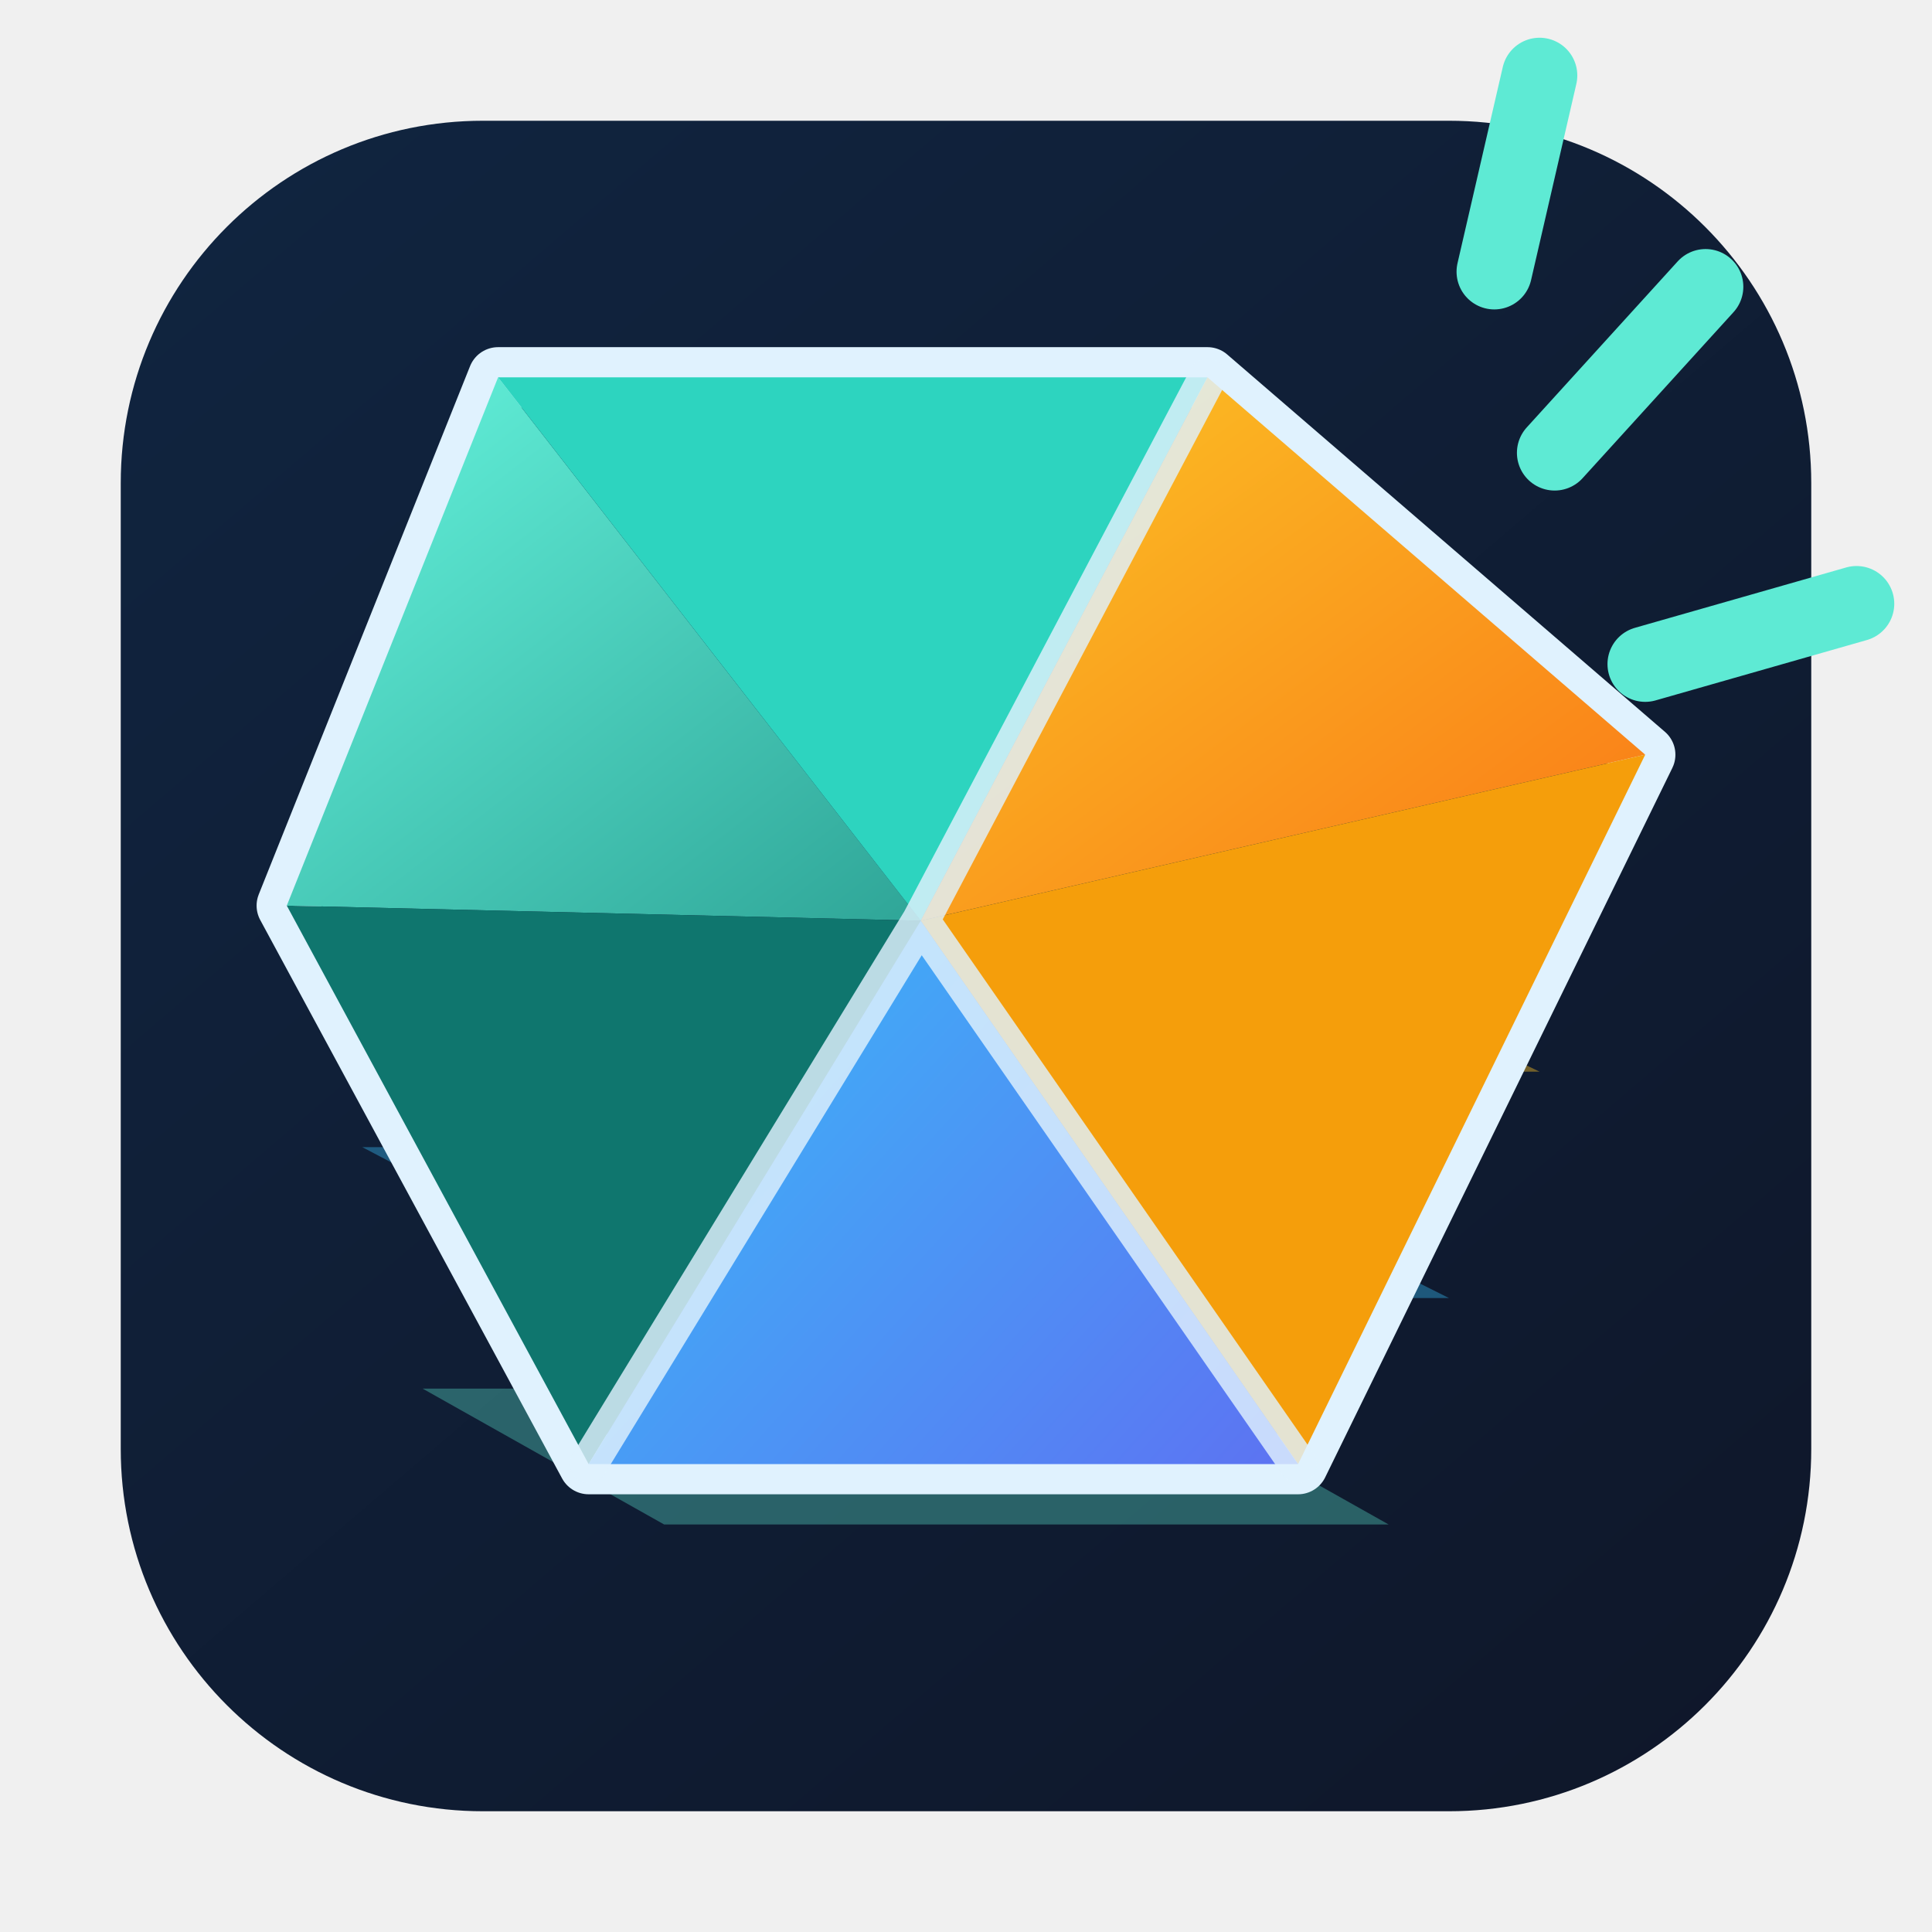
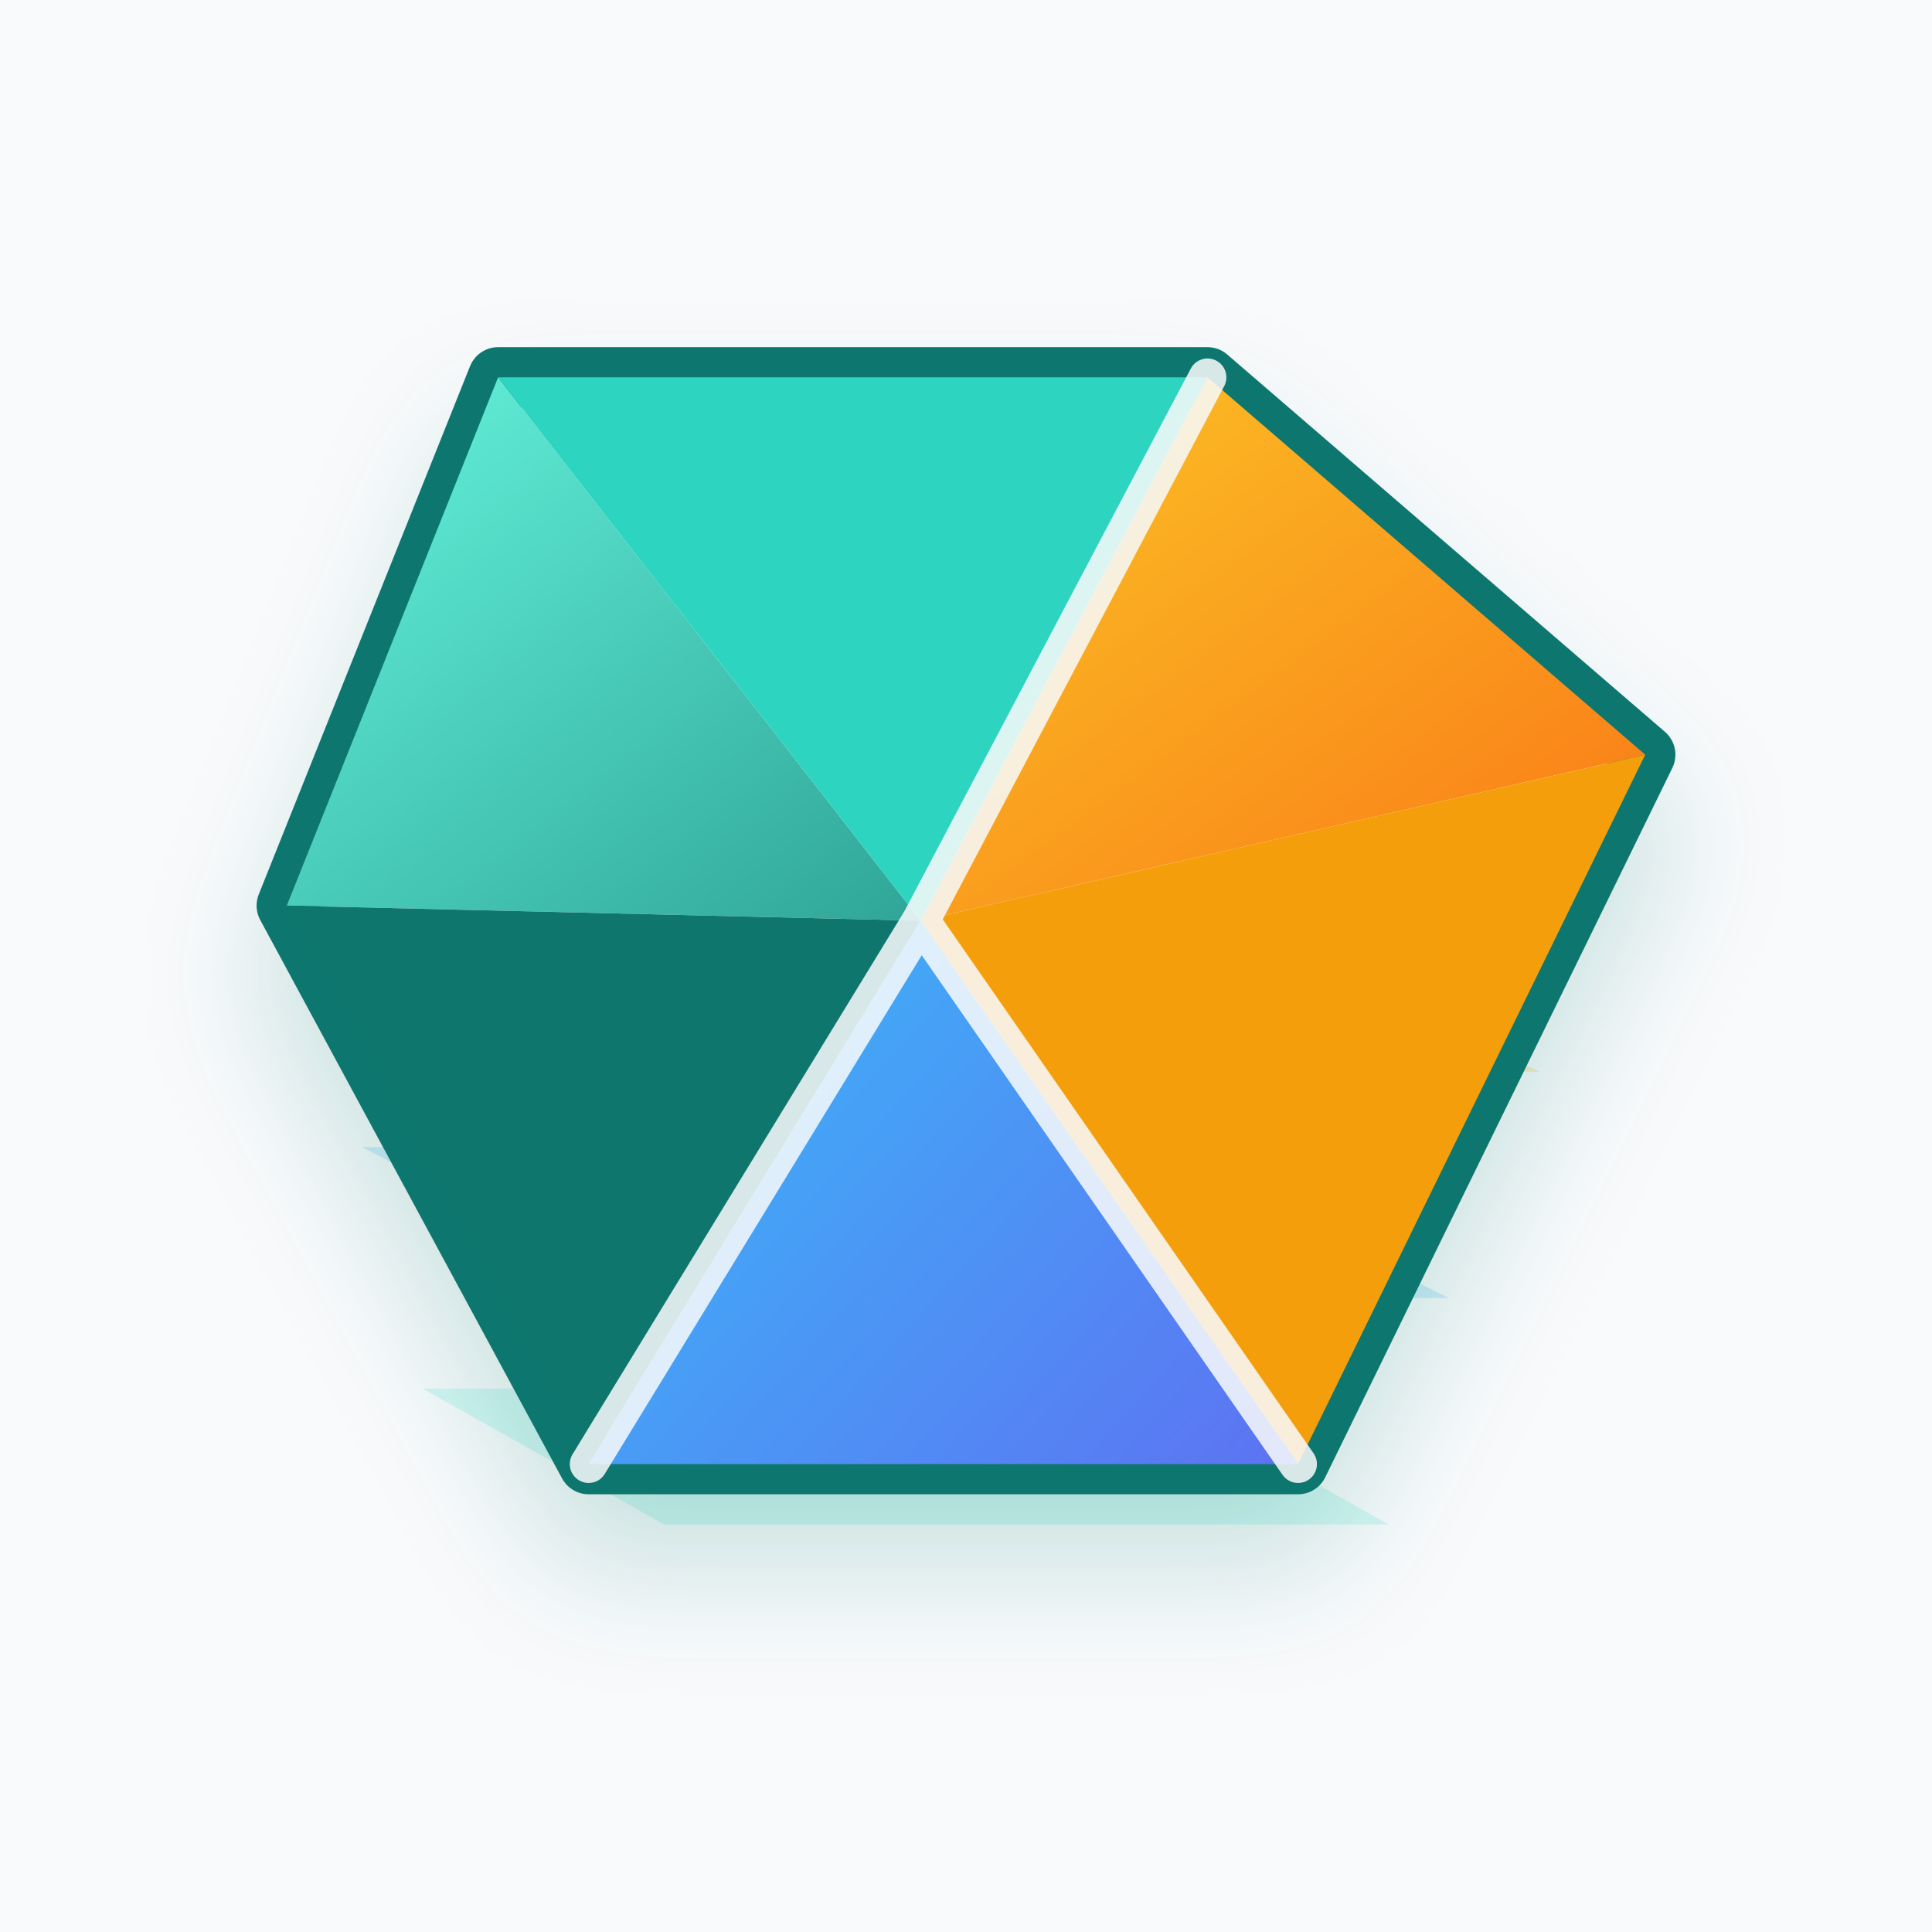
<svg xmlns="http://www.w3.org/2000/svg" viewBox="0 0 128 128" role="img" aria-label="StackPrism icon">
  <defs>
-     <linearGradient id="bg" x1="18" y1="10" x2="112" y2="120" gradientUnits="userSpaceOnUse">
-       <stop offset="0" stop-color="#10243f" />
-       <stop offset="1" stop-color="#0f172a" />
-     </linearGradient>
    <linearGradient id="facetA" x1="30" y1="26" x2="78" y2="88" gradientUnits="userSpaceOnUse">
      <stop offset="0" stop-color="#5eead4" />
      <stop offset="1" stop-color="#0f766e" />
    </linearGradient>
    <linearGradient id="facetB" x1="70" y1="24" x2="104" y2="70" gradientUnits="userSpaceOnUse">
      <stop offset="0" stop-color="#fbbf24" />
      <stop offset="1" stop-color="#f97316" />
    </linearGradient>
    <linearGradient id="facetC" x1="40" y1="58" x2="92" y2="105" gradientUnits="userSpaceOnUse">
      <stop offset="0" stop-color="#38bdf8" />
      <stop offset="1" stop-color="#6366f1" />
    </linearGradient>
+     <filter id="softShadow" x="-20%" y="-20%" width="140%" height="150%">
+       <feDropShadow dx="0" dy="5" stdDeviation="4" flood-color="#0f766e" flood-opacity=".18" />
+     </filter>
  </defs>
-   <rect x="8" y="8" width="112" height="112" rx="24" fill="url(#bg)" />
-   <path d="M28 92h48l16 9H44z" fill="#5eead4" opacity=".34" />
-   <path d="M24 76h52l20 10H43z" fill="#38bdf8" opacity=".38" />
-   <path d="M21 60h58l23 11H43z" fill="#fbbf24" opacity=".42" />
-   <path d="M33 25h47l29 25-23 47H39L19 60z" fill="#132c43" stroke="#e0f2fe" stroke-width="4" stroke-linejoin="round" />
+   <rect width="128" height="128" fill="#f8fafc" />
+   <path d="M28 92h48l16 9H44z" fill="#5eead4" opacity=".24" />
+   <path d="M24 76h52l20 10H43z" fill="#38bdf8" opacity=".22" />
+   <path d="M21 60h58l23 11H43z" fill="#fbbf24" opacity=".24" />
+   <g filter="url(#softShadow)">
+     <path d="M33 25h47l29 25-23 47H39L19 60z" fill="#ffffff" stroke="#0f766e" stroke-width="4" stroke-linejoin="round" />
+   </g>
  <path d="M33 25l28 36-42-1z" fill="url(#facetA)" />
  <path d="M33 25h47L61 61z" fill="#2dd4bf" />
  <path d="M80 25l29 25-48 11z" fill="url(#facetB)" />
  <path d="M19 60l42 1-22 36z" fill="#0f766e" />
  <path d="M61 61l48-11-23 47z" fill="#f59e0b" />
  <path d="M61 61l25 36H39z" fill="url(#facetC)" />
-   <path d="M61 61l19-36M61 61l25 36M61 61L39 97" fill="none" stroke="#e0f2fe" stroke-width="2.5" stroke-linecap="round" opacity=".82" />
-   <path d="M103 30l10-11M109 44l14-4M99 18l3-13" fill="none" stroke="#5eead4" stroke-width="5" stroke-linecap="round" />
+   <path d="M61 61l19-36M61 61l25 36M61 61L39 97" fill="none" stroke="#f8fafc" stroke-width="2.5" stroke-linecap="round" opacity=".86" />
</svg>
